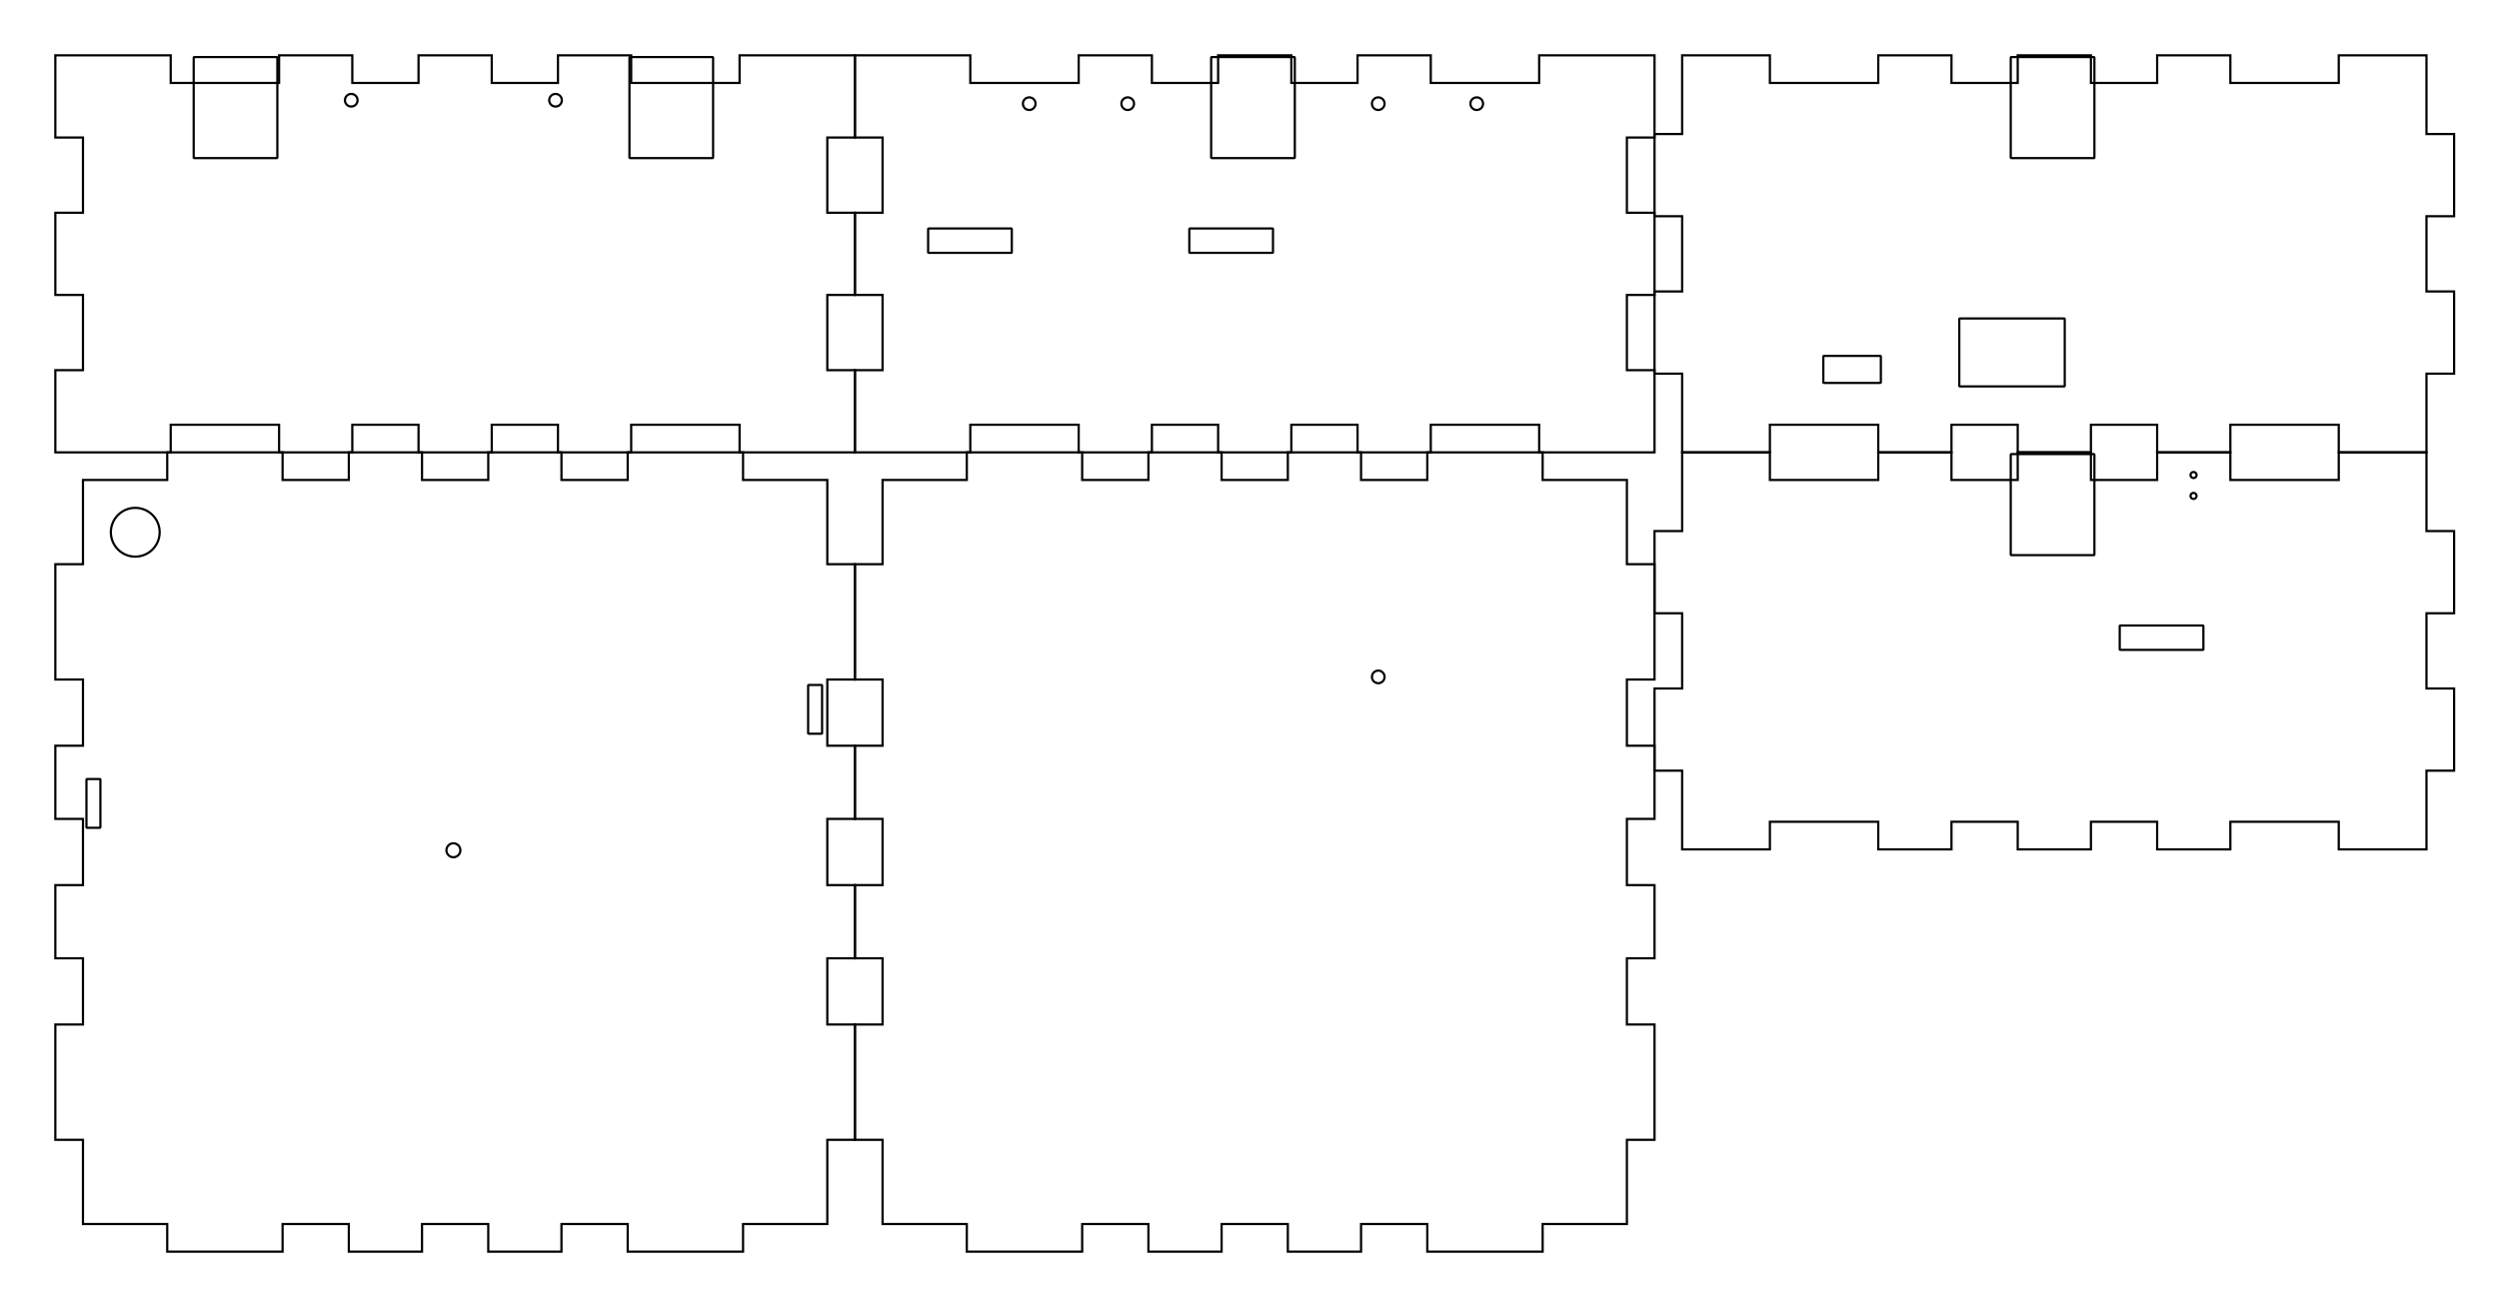
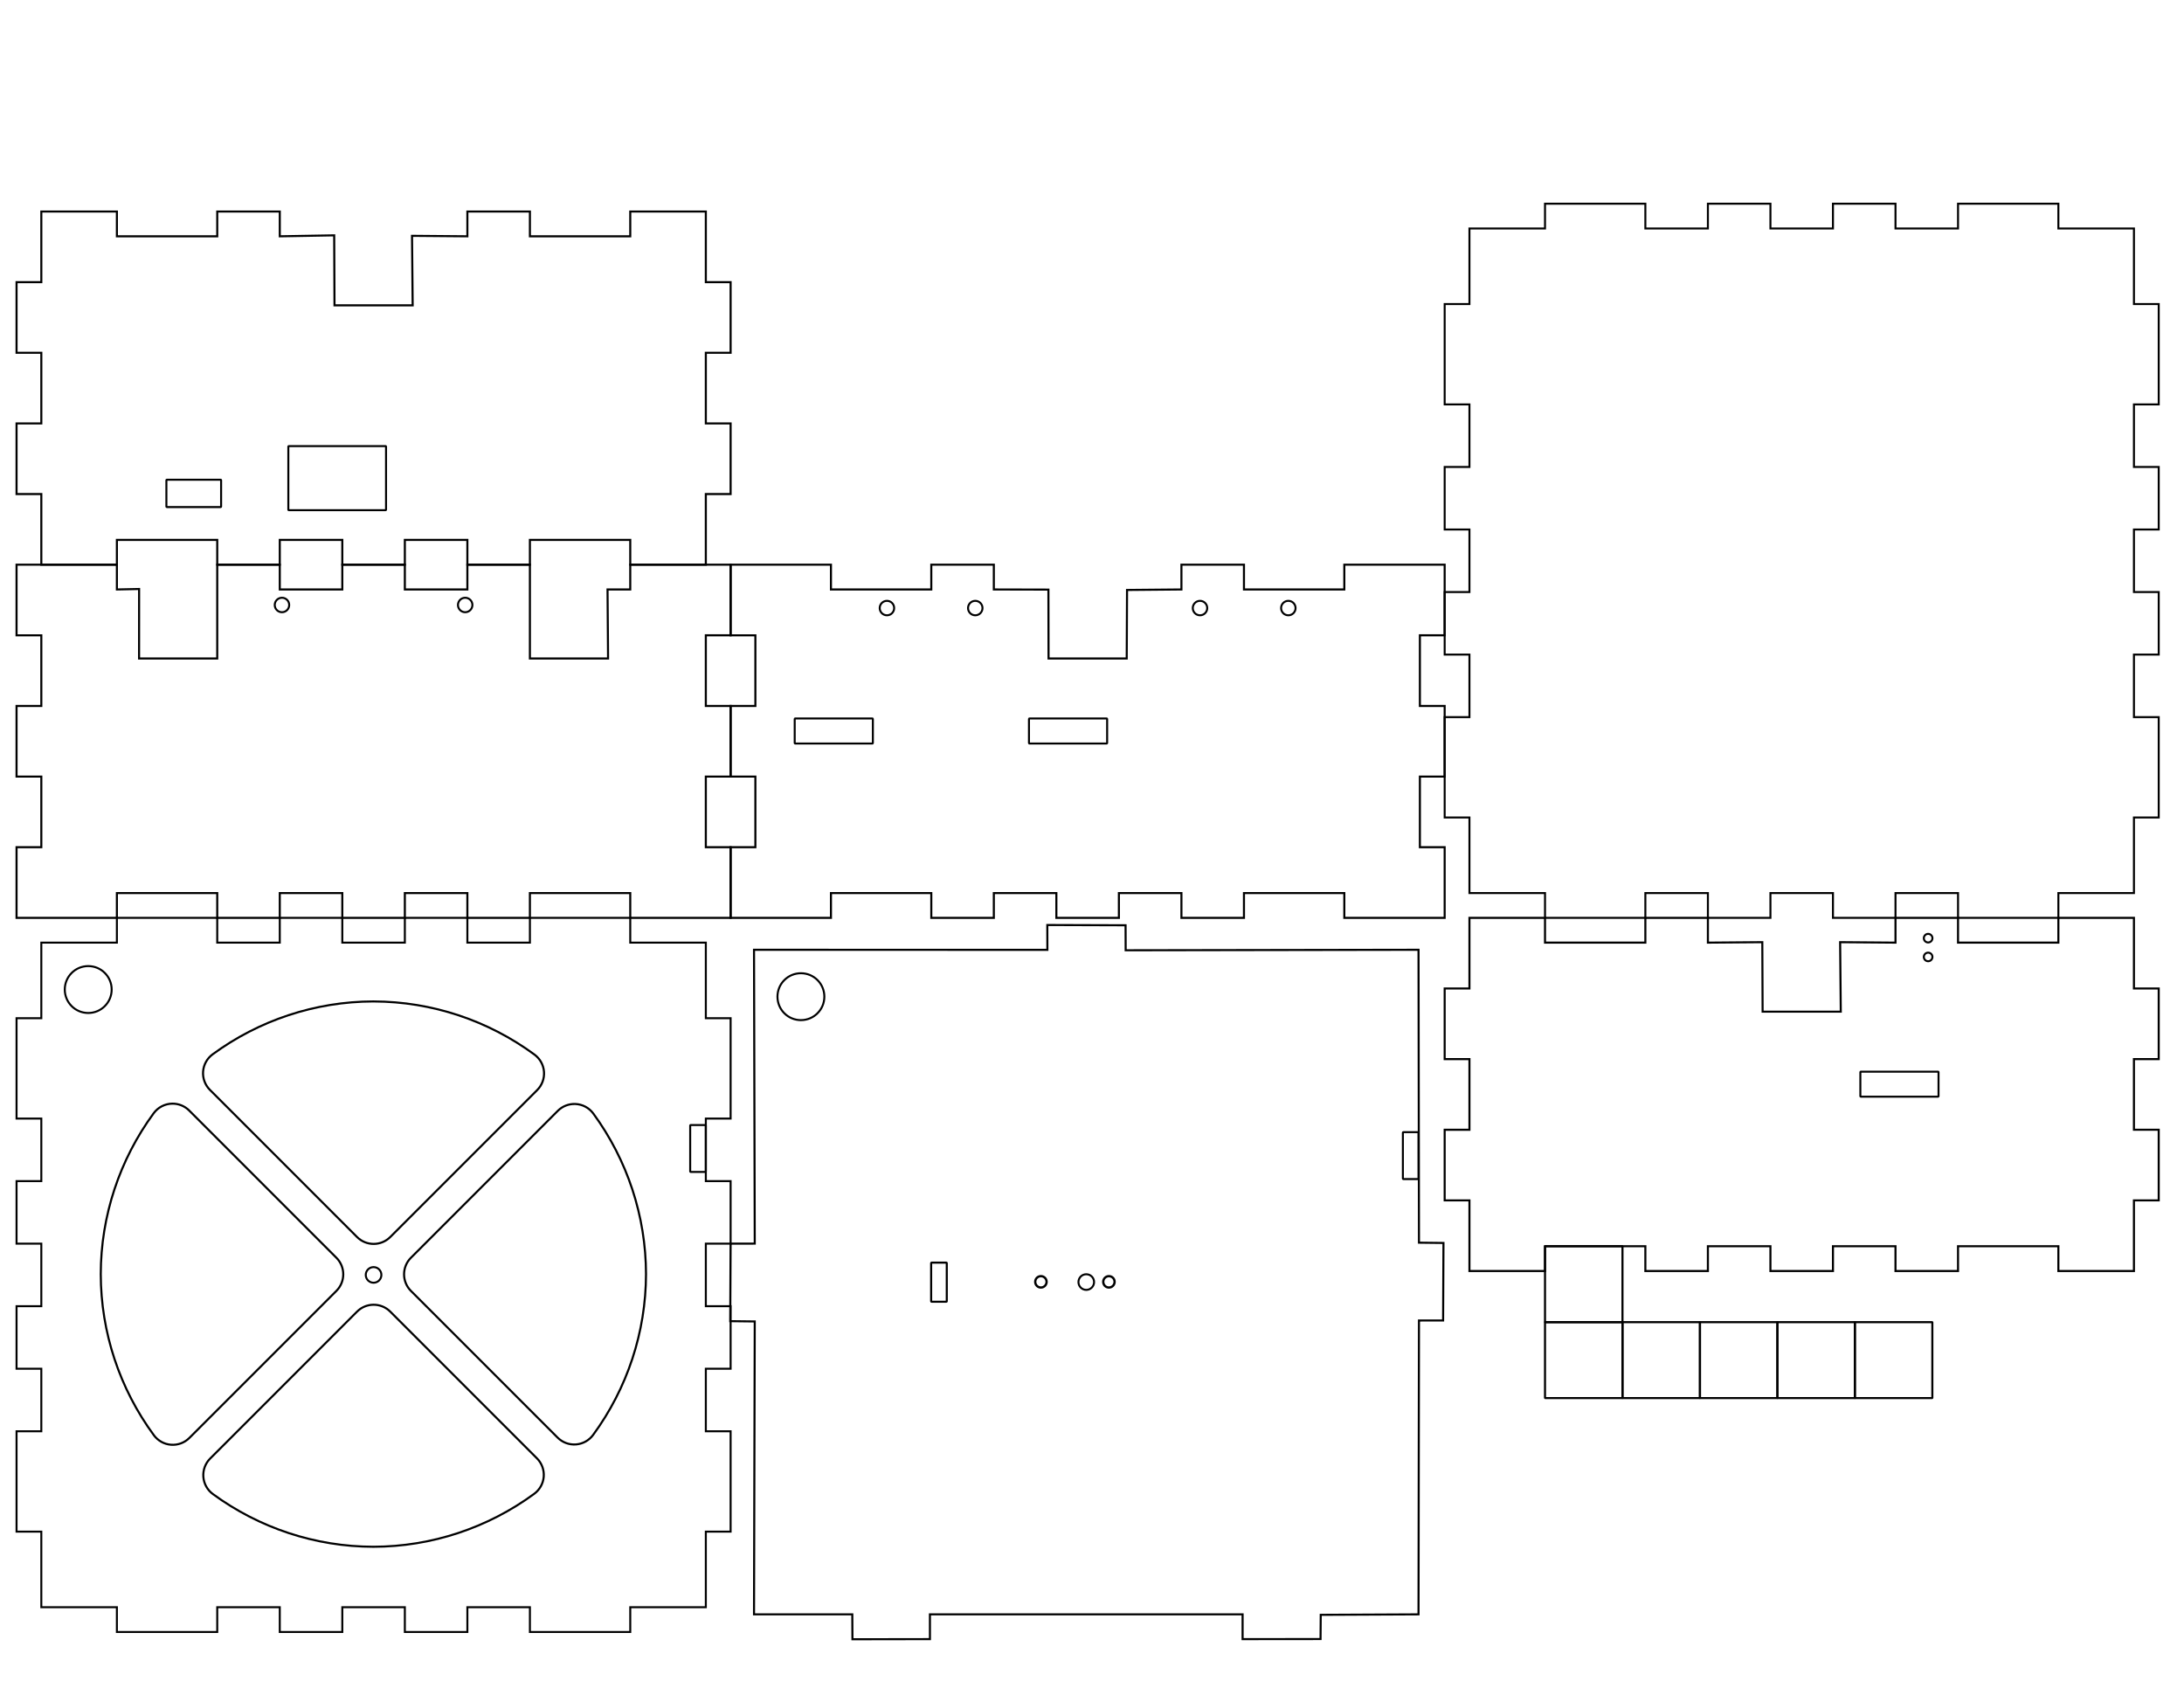
- <svg xmlns="http://www.w3.org/2000/svg" version="1.1" width="286.75mm" height="149.225mm" viewBox=" 0 0 1016.044 528.75">
-   <g transform="translate(22.50002, 22.50002) ">
-     <polygon style="stroke:#000000; fill:none; stroke-width:0.9" points="0, 0 46.905, 0 46.905, 11.232 90.974, 11.232 90.974, 0 120.738, 0 120.738, 11.232 147.667, 11.232 147.667, 0 177.431, 0 177.431, 11.232 204.36, 11.232 204.36, 0 234.124, 0 234.124, 11.232 278.194, 11.232 278.194, 0 325.099, 0 325.099, 33.431 313.866, 33.431 313.866, 64.028 325.099, 64.028 325.099, 97.459 313.866, 97.459 313.866, 128.055 325.099, 128.055 325.099, 161.486 278.194, 161.486 278.194, 150.254 234.124, 150.254 234.124, 161.486 204.36, 161.486 204.36, 150.254 177.431, 150.254 177.431, 161.486 147.667, 161.486 147.667, 150.254 120.738, 150.254 120.738, 161.486 90.974, 161.486 90.974, 150.254 46.905, 150.254 46.905, 161.486 0, 161.486 0, 128.055 11.232, 128.055 11.232, 97.459 0, 97.459 0, 64.028 11.232, 64.028 11.232, 33.431 0, 33.431 " />
-     <rect x="56.25" y="0.709" width="34.016" height="41.102" rx="0.177" ry="0.177" style="stroke:#000000;stroke-width:0.9;fill:none" />
-     <rect x="233.416" y="0.709" width="34.016" height="41.102" rx="0.177" ry="0.177" style="stroke:#000000;stroke-width:0.9;fill:none" />
-     <circle cx="120.313" cy="18.266" r="2.569" style="stroke:#000000;stroke-width:0.9;fill:none" />
-     <circle cx="203.368" cy="18.266" r="2.569" style="stroke:#000000;stroke-width:0.9;fill:none" />
+ <svg xmlns="http://www.w3.org/2000/svg" version="1.1" width="11in" height="8.5in" viewBox="0 0 990.001 765.001" id="svg664">
+   <defs id="defs668" />
+   <g transform="translate(7.500006,255.9377)" id="g604">
+     <circle cx="120.313" cy="18.266" r="3.278" style="fill:none;stroke:#000000;stroke-width:0.9" id="circle598" />
+     <circle cx="203.368" cy="18.266" r="3.278" style="fill:none;stroke:#000000;stroke-width:0.9" id="circle600" />
  </g>
-   <g transform="translate(347.5987, 22.50002) ">
-     <polygon style="stroke:#000000; fill:none; stroke-width:0.9" points="0, 0 46.905, 0 46.905, 11.232 90.974, 11.232 90.974, 0 120.738, 0 120.738, 11.232 147.667, 11.232 147.667, 0 177.431, 0 177.431, 11.232 204.36, 11.232 204.36, 0 234.124, 0 234.124, 11.232 278.194, 11.232 278.194, 0 325.099, 0 325.099, 33.431 313.866, 33.431 313.866, 64.028 325.099, 64.028 325.099, 97.459 313.866, 97.459 313.866, 128.055 325.099, 128.055 325.099, 161.486 278.194, 161.486 278.194, 150.254 234.124, 150.254 234.124, 161.486 204.36, 161.486 204.36, 150.254 177.431, 150.254 177.431, 161.486 147.667, 161.486 147.667, 150.254 120.738, 150.254 120.738, 161.486 90.974, 161.486 90.974, 150.254 46.905, 150.254 46.905, 161.486 0, 161.486 0, 128.055 11.232, 128.055 11.232, 97.459 0, 97.459 0, 64.028 11.232, 64.028 11.232, 33.431 0, 33.431 " />
-     <rect x="29.764" y="70.423" width="34.016" height="9.921" rx="0.177" ry="0.177" style="stroke:#000000;stroke-width:0.9;fill:none" />
-     <rect x="135.957" y="70.423" width="34.016" height="9.921" rx="0.177" ry="0.177" style="stroke:#000000;stroke-width:0.9;fill:none" />
-     <rect x="144.833" y="0.709" width="34.016" height="41.102" rx="0.177" ry="0.177" style="stroke:#000000;stroke-width:0.9;fill:none" />
-     <circle cx="70.866" cy="19.665" r="2.569" style="stroke:#000000;stroke-width:0.9;fill:none" />
-     <circle cx="110.906" cy="19.665" r="2.569" style="stroke:#000000;stroke-width:0.9;fill:none" />
-     <circle cx="212.776" cy="19.665" r="2.569" style="stroke:#000000;stroke-width:0.9;fill:none" />
-     <circle cx="212.776" cy="252.815" r="2.569" style="stroke:#000000;stroke-width:0.9;fill:none" />
-     <circle cx="252.815" cy="19.665" r="2.569" style="stroke:#000000;stroke-width:0.9;fill:none" />
+   <g transform="translate(331.1814,255.9377)" id="g624">
+     <rect x="29.055" y="69.715" width="35.433" height="11.339" rx="0.177" ry="0.177" style="fill:none;stroke:#000000;stroke-width:0.9" id="rect606" />
+     <rect x="135.248" y="69.715" width="35.433" height="11.339" rx="0.177" ry="0.177" style="fill:none;stroke:#000000;stroke-width:0.9" id="rect608" />
+     <circle cx="70.866" cy="19.665" r="3.278" style="fill:none;stroke:#000000;stroke-width:0.9" id="circle612" />
+     <circle cx="110.906" cy="19.665" r="3.278" style="fill:none;stroke:#000000;stroke-width:0.9" id="circle614" />
+     <circle cx="212.776" cy="19.665" r="3.278" style="fill:none;stroke:#000000;stroke-width:0.9" id="circle616" />
+     <circle cx="252.815" cy="19.665" r="3.278" style="fill:none;stroke:#000000;stroke-width:0.9" id="circle620" />
+     <path style="fill:none;stroke:#000000;stroke-width:0.938px;stroke-linecap:butt;stroke-linejoin:miter;stroke-opacity:1" d="m -312.449,-3e-4 h 34.255 v -11.232 h 45.487 V -3e-4 h 28.346 v -11.232 h 28.346 V -3e-4 h 28.346 v -11.232 h 28.346 V -3e-4 h 28.346 v -11.232 h 45.487 V -3e-4 h 34.255 V -32.014 H -3e-5 v -32.014 h -11.232 v -32.014 H -3e-5 v -32.014 h -11.232 v -32.014 h -34.255 v 11.232 h -45.487 v -11.232 h -28.346 v 11.232 l -25.094,-0.215 0.291,31.503 h -35.433 l -0.137,-31.723 -24.666,0.436 v -11.232 h -28.346 v 11.232 h -45.487 v -11.232 h -34.255 v 32.014 h -11.232 v 32.014 l 11.232,2e-6 v 32.014 h -11.232 V -32.014 h 11.232 z" id="path676" />
  </g>
-   <g transform="translate(672.6974, 22.50002) ">
-     <polygon style="stroke:#000000; fill:none; stroke-width:0.9" points="11.232, 0 46.905, 0 46.905, 11.232 90.974, 11.232 90.974, 0 120.738, 0 120.738, 11.232 147.667, 11.232 147.667, 0 177.431, 0 177.431, 11.232 204.36, 11.232 204.36, 0 234.124, 0 234.124, 11.232 278.194, 11.232 278.194, 0 313.866, 0 313.866, 32.014 325.099, 32.014 325.099, 65.445 313.866, 65.445 313.866, 96.041 325.099, 96.041 325.099, 129.473 313.866, 129.473 313.866, 161.486 278.194, 161.486 278.194, 150.254 234.124, 150.254 234.124, 161.486 204.36, 161.486 204.36, 150.254 177.431, 150.254 177.431, 161.486 147.667, 161.486 147.667, 150.254 120.738, 150.254 120.738, 161.486 90.974, 161.486 90.974, 150.254 46.905, 150.254 46.905, 161.486 11.232, 161.486 11.232, 129.473 0, 129.473 0, 96.041 11.232, 96.041 11.232, 65.445 0, 65.445 0, 32.014 11.232, 32.014 " />
-     <rect x="123.91" y="107.026" width="42.874" height="27.638" rx="0.177" ry="0.177" style="stroke:#000000;stroke-width:0.9;fill:none" />
-     <rect x="68.634" y="122.262" width="23.386" height="10.984" rx="0.177" ry="0.177" style="stroke:#000000;stroke-width:0.9;fill:none" />
-     <rect x="144.833" y="0.709" width="34.016" height="41.102" rx="0.177" ry="0.177" style="stroke:#000000;stroke-width:0.9;fill:none" />
+   <g transform="translate(654.8628,255.9377)" id="g634">
+     <rect x="-524.162" y="-53.752" width="44.291" height="29.055" rx="0.177" ry="0.177" style="fill:none;stroke:#000000;stroke-width:0.9" id="rect626" />
+     <rect x="-579.438" y="-38.516" width="24.803" height="12.402" rx="0.177" ry="0.177" style="fill:none;stroke:#000000;stroke-width:0.9" id="rect628" />
+     <path style="fill:none;stroke:#000000;stroke-width:0.938px;stroke-linecap:butt;stroke-linejoin:miter;stroke-opacity:1" d="m 11.232,320.138 h 34.255 v -11.232 h 45.487 v 11.232 h 28.346 v -11.232 h 28.346 v 11.232 h 28.346 v -11.232 h 28.346 v 11.232 h 28.346 v -11.232 h 45.487 v 11.232 h 34.255 v -32.014 h 11.232 v -32.014 h -11.232 v -32.014 h 11.232 v -32.014 h -11.232 v -32.014 h -34.255 v 11.232 h -45.487 V 160.069 H 204.36 v 11.232 l -25.094,-0.204 0.291,31.492 h -35.433 l -0.137,-31.492 -24.666,0.204 V 160.069 H 90.974 v 11.232 H 45.487 V 160.069 H 11.232 v 32.014 H -4.4483863e-7 v 32.014 H 11.232 v 32.014 H -4.4483863e-7 v 32.014 H 11.232 Z" id="path678" />
  </g>
-   <g transform="translate(672.6974, 183.9864) ">
-     <polygon style="stroke:#000000; fill:none; stroke-width:0.9" points="11.232, 0 46.905, 0 46.905, 11.232 90.974, 11.232 90.974, 0 120.738, 0 120.738, 11.232 147.667, 11.232 147.667, 0 177.431, 0 177.431, 11.232 204.36, 11.232 204.36, 0 234.124, 0 234.124, 11.232 278.194, 11.232 278.194, 0 313.866, 0 313.866, 32.014 325.099, 32.014 325.099, 65.445 313.866, 65.445 313.866, 96.041 325.099, 96.041 325.099, 129.473 313.866, 129.473 313.866, 161.486 278.194, 161.486 278.194, 150.254 234.124, 150.254 234.124, 161.486 204.36, 161.486 204.36, 150.254 177.431, 150.254 177.431, 161.486 147.667, 161.486 147.667, 150.254 120.738, 150.254 120.738, 161.486 90.974, 161.486 90.974, 150.254 46.905, 150.254 46.905, 161.486 11.232, 161.486 11.232, 129.473 0, 129.473 0, 96.041 11.232, 96.041 11.232, 65.445 0, 65.445 0, 32.014 11.232, 32.014 " />
-     <rect x="189.142" y="70.423" width="34.016" height="9.921" rx="0.177" ry="0.177" style="stroke:#000000;stroke-width:0.9;fill:none" />
-     <circle cx="219.154" cy="9.213" r="1.24" style="stroke:#000000;stroke-width:0.9;fill:none" />
-     <circle cx="219.154" cy="17.717" r="1.24" style="stroke:#000000;stroke-width:0.9;fill:none" />
-     <rect x="144.833" y="0.709" width="34.016" height="41.102" rx="0.177" ry="0.177" style="stroke:#000000;stroke-width:0.9;fill:none" />
+   <g transform="translate(654.8628,416.0067)" id="g646">
+     <rect x="188.433" y="69.715" width="35.433" height="11.339" rx="0.177" ry="0.177" style="fill:none;stroke:#000000;stroke-width:0.9" id="rect636" />
+     <circle cx="219.154" cy="9.213" r="1.949" style="fill:none;stroke:#000000;stroke-width:0.9" id="circle638" />
+     <circle cx="219.154" cy="17.717" r="1.949" style="fill:none;stroke:#000000;stroke-width:0.9" id="circle640" />
+     <rect id="rect680" width="33.074" height="30.869" x="29.77" y="194.921" rx="0.177" ry="0.177" style="fill:none;stroke-width:0.094;stroke-miterlimit:4;stroke-dasharray:none" />
  </g>
-   <g transform="translate(22.50002, 183.9864) ">
-     <polygon style="stroke:#000000; fill:none; stroke-width:0.9" points="11.232, 11.232 45.487, 11.232 45.487, 0 92.392, 0 92.392, 11.232 119.321, 11.232 119.321, 0 149.085, 0 149.085, 11.232 176.014, 11.232 176.014, 0 205.778, 0 205.778, 11.232 232.707, 11.232 232.707, 0 279.611, 0 279.611, 11.232 313.866, 11.232 313.866, 45.487 325.099, 45.487 325.099, 92.392 313.866, 92.392 313.866, 119.321 325.099, 119.321 325.099, 149.085 313.866, 149.085 313.866, 176.014 325.099, 176.014 325.099, 205.778 313.866, 205.778 313.866, 232.707 325.099, 232.707 325.099, 279.611 313.866, 279.611 313.866, 313.866 279.611, 313.866 279.611, 325.099 232.707, 325.099 232.707, 313.866 205.778, 313.866 205.778, 325.099 176.014, 325.099 176.014, 313.866 149.085, 313.866 149.085, 325.099 119.321, 325.099 119.321, 313.866 92.392, 313.866 92.392, 325.099 45.487, 325.099 45.487, 313.866 11.232, 313.866 11.232, 279.611 0, 279.611 0, 232.707 11.232, 232.707 11.232, 205.778 0, 205.778 0, 176.014 11.232, 176.014 11.232, 149.085 0, 149.085 0, 119.321 11.232, 119.321 11.232, 92.392 0, 92.392 0, 45.487 11.232, 45.487 " />
-     <circle cx="32.492" cy="32.492" r="9.921" style="stroke:#000000;stroke-width:0.9;fill:none" />
-     <circle cx="161.841" cy="161.841" r="2.835" style="stroke:#000000;stroke-width:0.9;fill:none" />
-     <rect x="12.65" y="132.863" width="5.669" height="19.843" rx="0.177" ry="0.177" style="stroke:#000000;stroke-width:0.9;fill:none" />
-     <rect x="306.071" y="94.606" width="5.669" height="19.843" rx="0.177" ry="0.177" style="stroke:#000000;stroke-width:0.9;fill:none" />
+   <g transform="translate(22.50002,418.8192)" id="g658">
+     <circle cx="17.492" cy="29.68" r="10.63" style="fill:none;stroke:#000000;stroke-width:0.9" id="circle648" />
+     <circle cx="146.841" cy="159.028" r="3.543" style="fill:none;stroke:#000000;stroke-width:0.9" id="circle650" />
+     <rect x="290.362" y="91.085" width="7.087" height="21.26" rx="0.177" ry="0.177" style="fill:none;stroke:#000000;stroke-width:0.9" id="rect654" />
+     <polygon style="fill:none;stroke:#000000;stroke-width:0.9" points="119.321,11.232 119.321,0 147.667,0 147.667,11.232 176.014,11.232 176.014,0 204.36,0 204.36,11.232 232.707,11.232 232.707,0 278.194,0 278.194,11.232 312.449,11.232 312.449,45.487 323.681,45.487 323.681,90.974 312.449,90.974 312.449,119.321 323.681,119.321 323.681,147.667 312.449,147.667 312.449,176.014 323.681,176.014 323.681,204.36 312.449,204.36 312.449,232.707 323.681,232.707 323.681,278.194 312.449,278.194 312.449,312.449 278.194,312.449 278.194,323.681 232.707,323.681 232.707,312.449 204.36,312.449 204.36,323.681 176.014,323.681 176.014,312.449 147.667,312.449 147.667,323.681 119.321,323.681 119.321,312.449 90.974,312.449 90.974,323.681 45.487,323.681 45.487,312.449 11.232,312.449 11.232,278.194 0,278.194 0,232.707 11.232,232.707 11.232,204.36 0,204.36 0,176.014 11.232,176.014 11.232,147.667 0,147.667 0,119.321 11.232,119.321 11.232,90.974 0,90.974 0,45.487 11.232,45.487 11.232,11.232 45.487,11.232 45.487,0 90.974,0 90.974,11.232 " id="polygon656" transform="translate(-15.00001,-2.812502)" />
+     <path style="fill:none;stroke:#000000;stroke-width:0.938px;stroke-linecap:butt;stroke-linejoin:miter;stroke-opacity:1" d="M 308.681,-2.813 H 354.169 V -14.045 h 45.487 v 11.232 h 28.346 V -14.045 h 28.346 v 11.232 h 28.346 V -14.045 h 28.346 v 11.232 h 28.346 V -14.045 h 45.487 v 11.232 h 45.487 V -34.826 h -11.232 v -32.014 h 11.232 v -32.014 h -11.232 v -32.014 h 11.232 v -32.014 h -45.487 v 11.232 h -45.487 v -11.232 h -28.346 v 11.232 l -24.66,0.226 -0.144,31.062 h -35.433 l -0.061,-31.226 -24.742,-0.061 v -11.232 h -28.346 v 11.232 h -45.487 v -11.232 H 308.681 v 32.014 h 11.232 v 32.014 h -11.232 v 32.014 h 11.232 v 32.014 l -11.232,9e-6 z" id="path674" />
+     <circle cx="340.553" cy="32.917" r="10.63" style="fill:none;stroke:#000000;stroke-width:0.9" id="circle648-7" />
+     <circle cx="469.901" cy="162.266" r="3.543" style="fill:none;stroke:#000000;stroke-width:0.9" id="circle650-3" />
+     <rect x="613.423" y="94.323" width="7.087" height="21.26" rx="0.177" ry="0.177" style="fill:none;stroke:#000000;stroke-width:0.9" id="rect654-3" />
+     <circle style="fill:none;stroke:#000000;stroke-width:1.044;stroke-miterlimit:4;stroke-dasharray:none;stroke-opacity:1" id="path5295-6" cx="449.343" cy="162.165" r="2.578" />
+     <circle style="fill:none;stroke:#000000;stroke-width:1.044;stroke-miterlimit:4;stroke-dasharray:none;stroke-opacity:1" id="path5295-9-5" cx="480.17" cy="162.165" r="2.578" />
+     <rect style="fill:none;stroke:#000000;stroke-width:0.938;stroke-miterlimit:4;stroke-dasharray:none;stroke-opacity:1" id="rect5312-7" width="7.087" height="17.717" x="399.585" y="153.459" rx="0.177" ry="0.177" />
+     <path style="color:#000000;font-style:normal;font-variant:normal;font-weight:normal;font-stretch:normal;font-size:medium;line-height:normal;font-family:sans-serif;font-variant-ligatures:normal;font-variant-position:normal;font-variant-caps:normal;font-variant-numeric:normal;font-variant-alternates:normal;font-feature-settings:normal;text-indent:0;text-align:start;text-decoration:none;text-decoration-line:none;text-decoration-style:solid;text-decoration-color:#000000;letter-spacing:normal;word-spacing:normal;text-transform:none;writing-mode:lr-tb;direction:ltr;text-orientation:mixed;dominant-baseline:auto;baseline-shift:baseline;text-anchor:start;white-space:normal;shape-padding:0;clip-rule:nonzero;display:inline;overflow:visible;visibility:visible;opacity:1;isolation:auto;mix-blend-mode:normal;color-interpolation:sRGB;color-interpolation-filters:linearRGB;solid-color:#000000;solid-opacity:1;vector-effect:none;fill:none;fill-opacity:1;fill-rule:nonzero;stroke:#000000;stroke-width:0.938;stroke-linecap:butt;stroke-linejoin:round;stroke-miterlimit:4;stroke-dasharray:none;stroke-dashoffset:0;stroke-opacity:1;color-rendering:auto;image-rendering:auto;shape-rendering:auto;text-rendering:auto;enable-background:accumulate" d="m 55.58,81.4 a 10.631,10.631 0 0 0 -8.412,4.338 C 31.71,106.79 23.218,132.291 23.17,158.637 a 10.631,10.631 0 0 0 0,0.039 c 0.048,26.4 8.574,51.95 24.092,73.025 a 10.631,10.631 0 0 0 16.076,1.215 l 66.643,-66.641 a 10.631,10.631 0 0 0 0,-15.033 L 63.252,84.512 a 10.631,10.631 0 0 0 -7.672,-3.111 z" id="path6056" />
+     <path style="color:#000000;font-style:normal;font-variant:normal;font-weight:normal;font-stretch:normal;font-size:medium;line-height:normal;font-family:sans-serif;font-variant-ligatures:normal;font-variant-position:normal;font-variant-caps:normal;font-variant-numeric:normal;font-variant-alternates:normal;font-feature-settings:normal;text-indent:0;text-align:start;text-decoration:none;text-decoration-line:none;text-decoration-style:solid;text-decoration-color:#000000;letter-spacing:normal;word-spacing:normal;text-transform:none;writing-mode:lr-tb;direction:ltr;text-orientation:mixed;dominant-baseline:auto;baseline-shift:baseline;text-anchor:start;white-space:normal;shape-padding:0;clip-rule:nonzero;display:inline;overflow:visible;visibility:visible;opacity:1;isolation:auto;mix-blend-mode:normal;color-interpolation:sRGB;color-interpolation-filters:linearRGB;solid-color:#000000;solid-opacity:1;vector-effect:none;fill:none;fill-opacity:1;fill-rule:nonzero;stroke:#000000;stroke-width:0.938;stroke-linecap:butt;stroke-linejoin:round;stroke-miterlimit:4;stroke-dasharray:none;stroke-dashoffset:0;stroke-opacity:1;color-rendering:auto;image-rendering:auto;shape-rendering:auto;text-rendering:auto;enable-background:accumulate" d="m 146.721,172.541 a 10.631,10.631 0 0 0 -7.361,3.113 l -66.598,66.598 a 10.631,10.631 0 0 0 1.238,16.094 c 21.019,15.387 46.453,23.841 72.73,23.893 a 10.631,10.631 0 0 0 0.041,0 c 26.345,-0.051 51.844,-8.546 72.893,-24.006 a 10.631,10.631 0 0 0 1.223,-16.084 l -66.494,-66.496 a 10.631,10.631 0 0 0 -7.672,-3.111 z" id="path6060" />
+     <path style="color:#000000;font-style:normal;font-variant:normal;font-weight:normal;font-stretch:normal;font-size:medium;line-height:normal;font-family:sans-serif;font-variant-ligatures:normal;font-variant-position:normal;font-variant-caps:normal;font-variant-numeric:normal;font-variant-alternates:normal;font-feature-settings:normal;text-indent:0;text-align:start;text-decoration:none;text-decoration-line:none;text-decoration-style:solid;text-decoration-color:#000000;letter-spacing:normal;word-spacing:normal;text-transform:none;writing-mode:lr-tb;direction:ltr;text-orientation:mixed;dominant-baseline:auto;baseline-shift:baseline;text-anchor:start;white-space:normal;shape-padding:0;clip-rule:nonzero;display:inline;overflow:visible;visibility:visible;opacity:1;isolation:auto;mix-blend-mode:normal;color-interpolation:sRGB;color-interpolation-filters:linearRGB;solid-color:#000000;solid-opacity:1;vector-effect:none;fill:none;fill-opacity:1;fill-rule:nonzero;stroke:#000000;stroke-width:0.938;stroke-linecap:butt;stroke-linejoin:round;stroke-miterlimit:4;stroke-dasharray:none;stroke-dashoffset:0;stroke-opacity:1;color-rendering:auto;image-rendering:auto;shape-rendering:auto;text-rendering:auto;enable-background:accumulate" d="m 238.287,81.553 a 10.631,10.631 0 0 0 -7.93,3.104 l -66.582,66.586 a 10.631,10.631 0 0 0 0,15.033 l 66.498,66.498 a 10.631,10.631 0 0 0 16.088,-1.229 c 15.443,-21.047 23.927,-46.537 23.973,-72.871 a 10.631,10.631 0 0 0 0,-0.037 c -0.046,-26.28 -8.497,-51.718 -23.881,-72.74 a 10.631,10.631 0 0 0 -8.166,-4.344 z" id="path6052" />
+     <path style="color:#000000;font-style:normal;font-variant:normal;font-weight:normal;font-stretch:normal;font-size:medium;line-height:normal;font-family:sans-serif;font-variant-ligatures:normal;font-variant-position:normal;font-variant-caps:normal;font-variant-numeric:normal;font-variant-alternates:normal;font-feature-settings:normal;text-indent:0;text-align:start;text-decoration:none;text-decoration-line:none;text-decoration-style:solid;text-decoration-color:#000000;letter-spacing:normal;word-spacing:normal;text-transform:none;writing-mode:lr-tb;direction:ltr;text-orientation:mixed;dominant-baseline:auto;baseline-shift:baseline;text-anchor:start;white-space:normal;shape-padding:0;clip-rule:nonzero;display:inline;overflow:visible;visibility:visible;opacity:1;isolation:auto;mix-blend-mode:normal;color-interpolation:sRGB;color-interpolation-filters:linearRGB;solid-color:#000000;solid-opacity:1;vector-effect:none;fill:none;fill-opacity:1;fill-rule:nonzero;stroke:#000000;stroke-width:0.938;stroke-linecap:butt;stroke-linejoin:round;stroke-miterlimit:4;stroke-dasharray:none;stroke-dashoffset:0;stroke-opacity:1;color-rendering:auto;image-rendering:auto;shape-rendering:auto;text-rendering:auto;enable-background:accumulate" d="m 146.73,35.074 c -26.331,0.052 -51.817,8.539 -72.859,23.984 a 10.631,10.631 0 0 0 -1.227,16.086 l 66.715,66.715 a 10.631,10.631 0 0 0 15.033,0 L 221.004,75.25 a 10.631,10.631 0 0 0 -1.213,-16.076 c -21.031,-15.487 -46.52,-24.009 -72.863,-24.094 a 10.631,10.631 0 0 0 -0.117,-0.004 10.631,10.631 0 0 0 -0.039,-0.002 10.631,10.631 0 0 0 -0.019,0 10.631,10.631 0 0 0 -0.021,0.002 z" id="path6024" />
  </g>
-   <g transform="translate(347.5987, 183.9864) ">
-     <polygon style="stroke:#000000; fill:none; stroke-width:0.9" points="11.232, 11.232 45.487, 11.232 45.487, 0 92.392, 0 92.392, 11.232 119.321, 11.232 119.321, 0 149.085, 0 149.085, 11.232 176.014, 11.232 176.014, 0 205.778, 0 205.778, 11.232 232.707, 11.232 232.707, 0 279.611, 0 279.611, 11.232 313.866, 11.232 313.866, 45.487 325.099, 45.487 325.099, 92.392 313.866, 92.392 313.866, 119.321 325.099, 119.321 325.099, 149.085 313.866, 149.085 313.866, 176.014 325.099, 176.014 325.099, 205.778 313.866, 205.778 313.866, 232.707 325.099, 232.707 325.099, 279.611 313.866, 279.611 313.866, 313.866 279.611, 313.866 279.611, 325.099 232.707, 325.099 232.707, 313.866 205.778, 313.866 205.778, 325.099 176.014, 325.099 176.014, 313.866 149.085, 313.866 149.085, 325.099 119.321, 325.099 119.321, 313.866 92.392, 313.866 92.392, 325.099 45.487, 325.099 45.487, 313.866 11.232, 313.866 11.232, 279.611 0, 279.611 0, 232.707 11.232, 232.707 11.232, 205.778 0, 205.778 0, 176.014 11.232, 176.014 11.232, 149.085 0, 149.085 0, 119.321 11.232, 119.321 11.232, 92.392 0, 92.392 0, 45.487 11.232, 45.487 " />
+   <g transform="translate(654.8628,92.32535)" id="g662">
+     <polygon style="fill:none;stroke:#000000;stroke-width:0.9" points="90.974,11.232 119.321,11.232 119.321,0 147.667,0 147.667,11.232 176.014,11.232 176.014,0 204.36,0 204.36,11.232 232.707,11.232 232.707,0 278.194,0 278.194,11.232 312.449,11.232 312.449,45.487 323.681,45.487 323.681,90.974 312.449,90.974 312.449,119.321 323.681,119.321 323.681,147.667 312.449,147.667 312.449,176.014 323.681,176.014 323.681,204.36 312.449,204.36 312.449,232.707 323.681,232.707 323.681,278.194 312.449,278.194 312.449,312.449 278.194,312.449 278.194,323.681 232.707,323.681 232.707,312.449 204.36,312.449 204.36,323.681 176.014,323.681 176.014,312.449 147.667,312.449 147.667,323.681 119.321,323.681 119.321,312.449 90.974,312.449 90.974,323.681 45.487,323.681 45.487,312.449 11.232,312.449 11.232,278.194 0,278.194 0,232.707 11.232,232.707 11.232,204.36 0,204.36 0,176.014 11.232,176.014 11.232,147.667 0,147.667 0,119.321 11.232,119.321 11.232,90.974 0,90.974 0,45.487 11.232,45.487 11.232,11.232 45.487,11.232 45.487,0 90.974,0 " id="polygon660" />
+   </g>
+   <path style="fill:none;stroke:#000000;stroke-width:0.938px;stroke-linecap:butt;stroke-linejoin:miter;stroke-opacity:1" d="m 7.5,416.007 h 45.487 v -11.232 h 45.487 v 11.232 h 28.346 v -11.232 h 28.346 v 11.232 h 28.346 v -11.232 h 28.346 v 11.232 h 28.346 v -11.232 h 45.487 v 11.232 h 45.487 v -32.014 h -11.232 v -32.014 h 11.232 V 319.965 h -11.232 v -32.014 h 11.232 v -32.014 h -45.487 v 11.232 l -10.301,0.005 0.247,31.282 h -35.433 v -42.52 h -28.346 v 11.232 h -28.346 v -11.232 h -28.346 v 11.232 H 126.821 V 255.938 H 98.474 v 42.52 H 63.041 l 0.014,-31.503 -10.068,0.215 V 255.938 H 7.5 V 287.952 H 18.732 v 32.014 H 7.5 v 32.014 H 18.732 v 32.014 H 7.5 Z" id="path672" />
+   <rect style="fill:none;stroke:#000000;stroke-width:0.938;stroke-miterlimit:4;stroke-dasharray:none;stroke-opacity:1" id="rect5176-4" width="35.115" height="34.412" x="700.35" y="564.843" rx="0.075" ry="0.066" />
+   <rect style="fill:none;stroke:#000000;stroke-width:0.938;stroke-miterlimit:4;stroke-dasharray:none;stroke-opacity:1" id="rect5176-4-8" width="35.115" height="34.412" x="700.35" y="599.255" rx="0.075" ry="0.066" />
+   <rect style="fill:none;stroke:#000000;stroke-width:0.938;stroke-miterlimit:4;stroke-dasharray:none;stroke-opacity:1" id="rect5176-4-3" width="35.115" height="34.412" x="735.465" y="599.255" rx="0.075" ry="0.066" />
+   <rect style="fill:none;stroke:#000000;stroke-width:0.938;stroke-miterlimit:4;stroke-dasharray:none;stroke-opacity:1" id="rect5176-4-9" width="35.115" height="34.412" x="770.579" y="599.255" rx="0.075" ry="0.066" />
+   <rect style="fill:none;stroke:#000000;stroke-width:0.938;stroke-miterlimit:4;stroke-dasharray:none;stroke-opacity:1" id="rect5176-4-0" width="35.115" height="34.412" x="805.694" y="599.255" rx="0.075" ry="0.066" />
+   <rect style="fill:none;stroke:#000000;stroke-width:0.938;stroke-miterlimit:4;stroke-dasharray:none;stroke-opacity:1" id="rect5176-4-5" width="35.115" height="34.412" x="840.809" y="599.255" rx="0.075" ry="0.066" />
+   <g transform="rotate(90,16.51696,463.7645)" id="g634-3">
+     <path style="fill:none;stroke:#000000;stroke-width:0.938px;stroke-linecap:butt;stroke-linejoin:miter;stroke-opacity:1" d="m -16.738,5.506 -0.033,132.983 133.183,-0.331 0.015,10.943 35.134,0.166 0.13,-11.108 132.755,0.331 -0.006,-44.556 11.296,-0.061 -0.059,-35.125 -11.232,3.7e-5 V -82.986 h 11.233 l -0.039,-35.329 -10.978,-0.09 -0.215,-44.323 -133.183,-0.204 -0.015,-10.943 -35.134,-0.166 -0.13,11.108 -132.755,0.204 0.226,132.748 -11.332,0.043 -0.117,35.479 z" id="path5395" />
  </g>
</svg>
